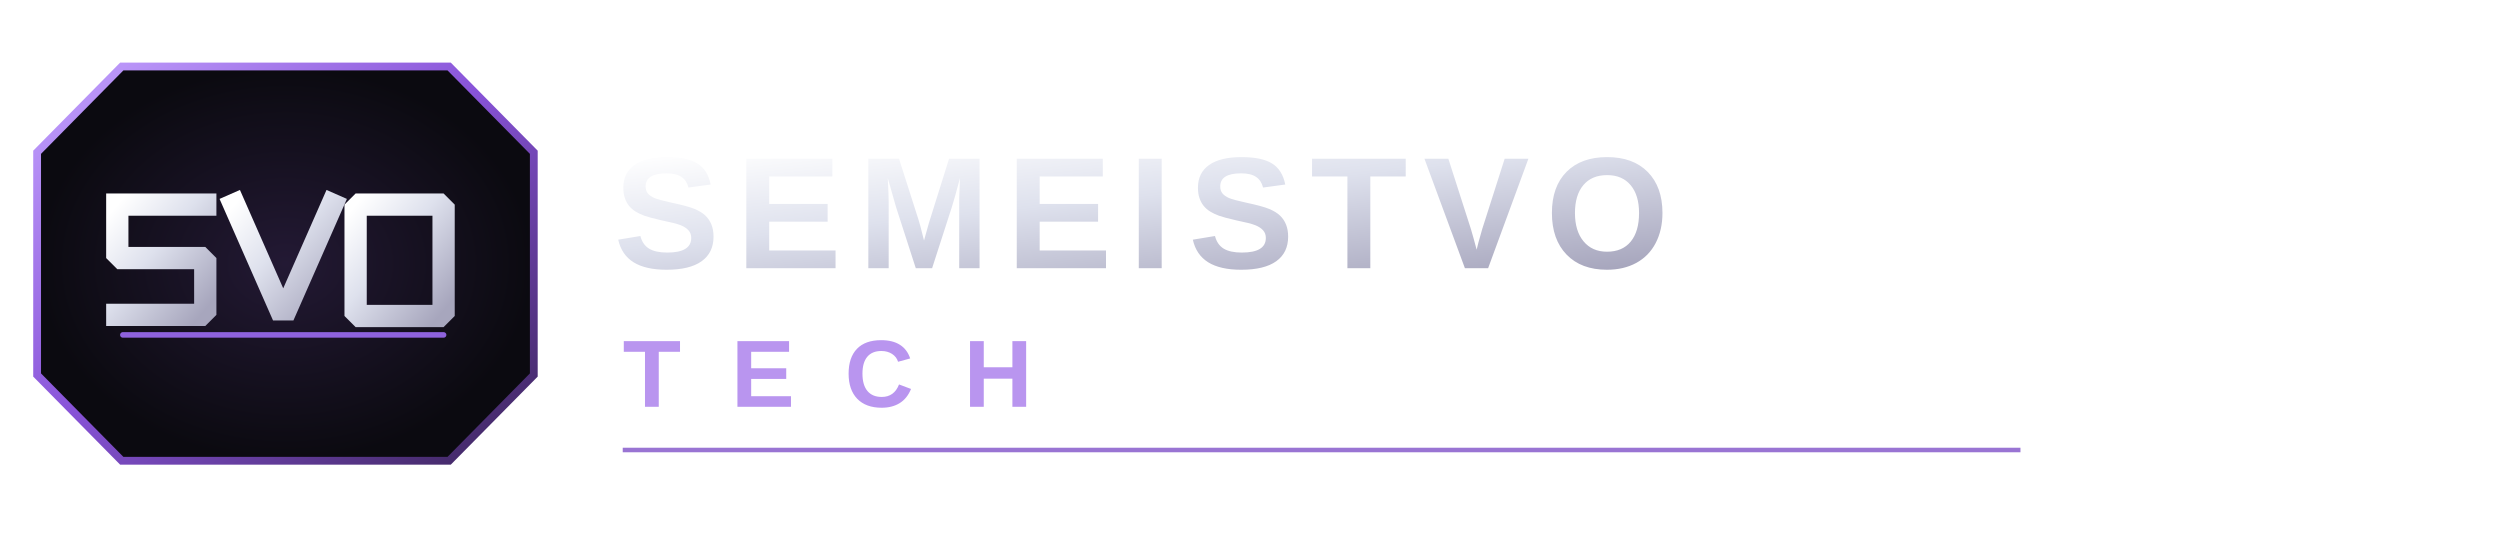
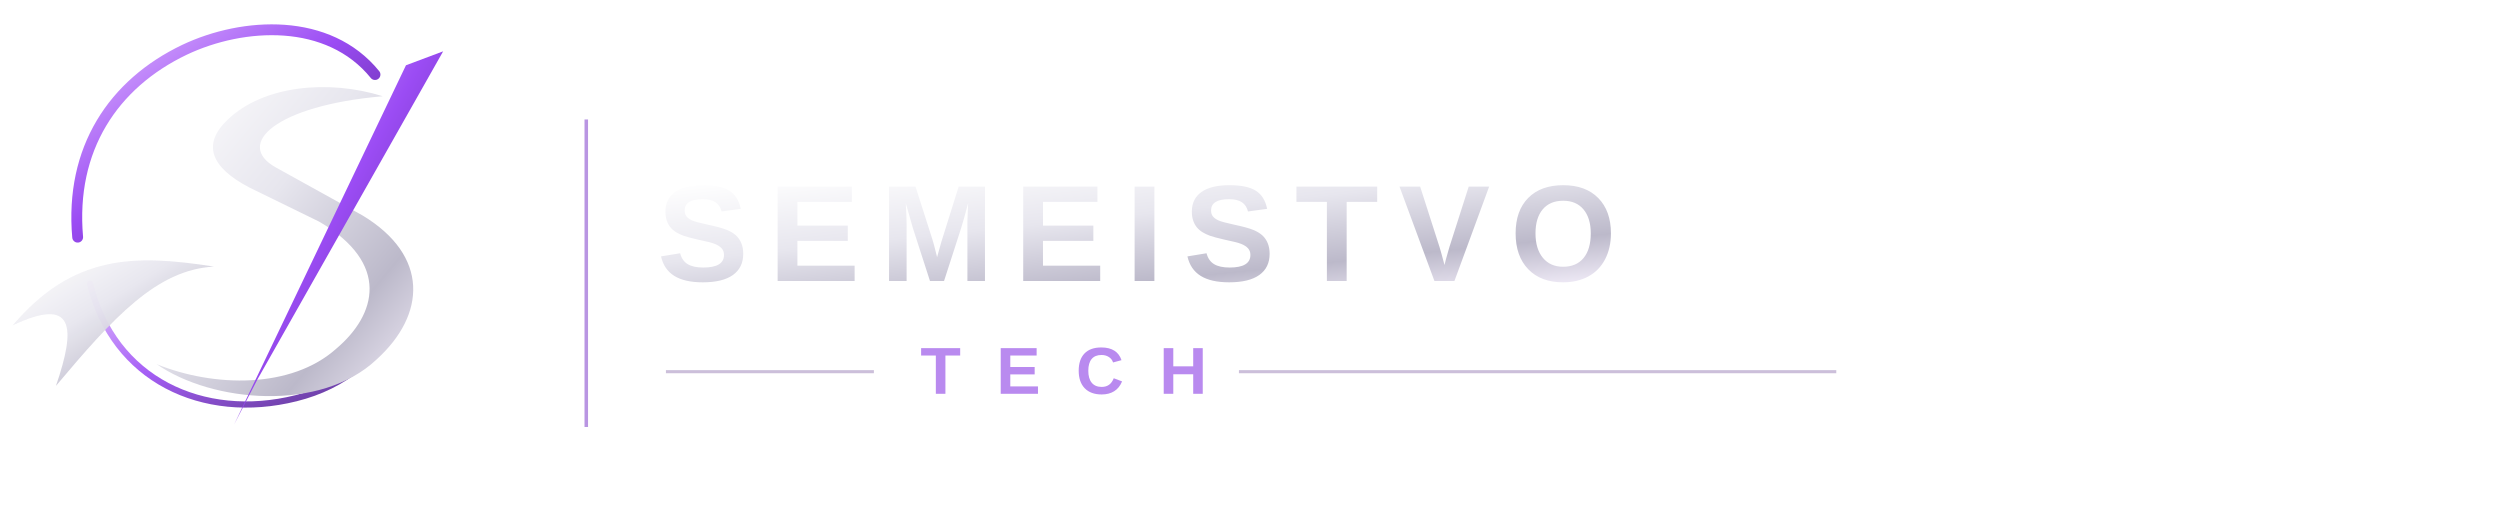
- <svg xmlns="http://www.w3.org/2000/svg" viewBox="0 0 1100 240" role="img" aria-labelledby="title desc">
+ <svg xmlns="http://www.w3.org/2000/svg" viewBox="0 0 1130 235" role="img" aria-labelledby="title desc">
  <defs>
-     <linearGradient id="metal" x1="0" y1="0" x2=".95" y2="1">
-       <stop stop-color="#FFFFFF" />
-       <stop offset=".43" stop-color="#DEE1ED" />
-       <stop offset="1" stop-color="#A7A6BD" />
+     <linearGradient id="silver" x1="0" y1="0" x2="1" y2="1">
+       <stop stop-color="#ffffff" />
+       <stop offset=".4" stop-color="#e7e6ee" />
+       <stop offset=".75" stop-color="#bcb9ca" />
+       <stop offset="1" stop-color="#f1ecf8" />
    </linearGradient>
-     <linearGradient id="edge" x1="0" y1="0" x2="1" y2="1">
-       <stop stop-color="#C4A3FF" />
-       <stop offset=".47" stop-color="#8853D8" />
-       <stop offset="1" stop-color="#3B245A" />
+     <linearGradient id="violet" x1="0" y1="0" x2="1" y2="1">
+       <stop stop-color="#e2bdff" />
+       <stop offset=".46" stop-color="#9b4cf4" />
+       <stop offset="1" stop-color="#46207d" />
    </linearGradient>
-     <radialGradient id="surface">
-       <stop stop-color="#231934" />
-       <stop offset="1" stop-color="#0B0A10" />
-     </radialGradient>
  </defs>
-   <g transform="translate(8 18) scale(.49)">
-     <path d="M93 23h294l76 77v200l-76 77H93l-76-77V100z" fill="url(#surface)" stroke="url(#edge)" stroke-width="7" />
-     <g fill="none" stroke="url(#metal)" stroke-width="20" stroke-linecap="square" stroke-linejoin="bevel">
-       <path d="M89 147h79m-79 0v48h79v51H89" />
-       <path d="m194 147 44 100 44-100" />
-       <path d="M303 147h79v100h-79z" />
+   <g transform="translate(-72 -30) scale(.70)">
+     <g aria-hidden="true">
+       <path d="M345 91 C315 54 260 57 222 75 C176 97 148 139 153 196" stroke="url(#violet)" stroke-width="7" fill="none" stroke-linecap="round" />
+       <path d="M161 226 C176 288 234 315 294 300 C326 292 347 273 361 248" stroke="url(#violet)" stroke-width="4" fill="none" stroke-linecap="round" opacity=".9" />
+       <path d="M350 105 C315 94 273 98 250 120 C233 136 239 151 264 164 L309 186 C355 213 346 246 320 268 C291 294 241 293 204 278 C240 303 310 309 346 275 C378 246 380 208 337 182 L281 151 C254 136 281 111 350 105Z" fill="url(#silver)" />
+       <path d="M111 253 C150 207 190 207 241 215 C204 217 176 248 139 292 C152 254 151 234 111 253Z" fill="url(#silver)" opacity=".95" />
+       <path d="M365 85 L254 317 L269 288 L389 76Z" fill="url(#violet)" />
    </g>
-     <path d="M94 264h288" stroke="#8E62DD" stroke-width="5" stroke-linecap="round" />
  </g>
-   <text x="270" y="118" font-family="Outfit,Arial,sans-serif" font-size="70" font-weight="900" fill="url(#metal)" letter-spacing="7">SEMEISTVO</text>
-   <text x="274" y="179" font-family="Outfit,Arial,sans-serif" font-size="42" font-weight="700" fill="#B995EF" letter-spacing="22">TECH</text>
-   <path d="M274 198h615" stroke="#8051C8" stroke-width="2" opacity=".8" />
+   <path d="M265 54 V193" stroke="#A77BDB" stroke-width="1.6" opacity=".8" />
+   <text x="297" y="127" fill="url(#silver)" font-family="Outfit,Montserrat,Arial,sans-serif" font-size="62" font-weight="600" letter-spacing="9">SEMEISTVO</text>
+   <path d="M301 168h94 M560 168h270" stroke="#B8A6CC" stroke-width="1.4" opacity=".72" />
+   <text x="416" y="178" fill="#B98AEF" font-family="Outfit,Arial,sans-serif" font-size="30" font-weight="600" letter-spacing="16">TECH</text>
</svg>
